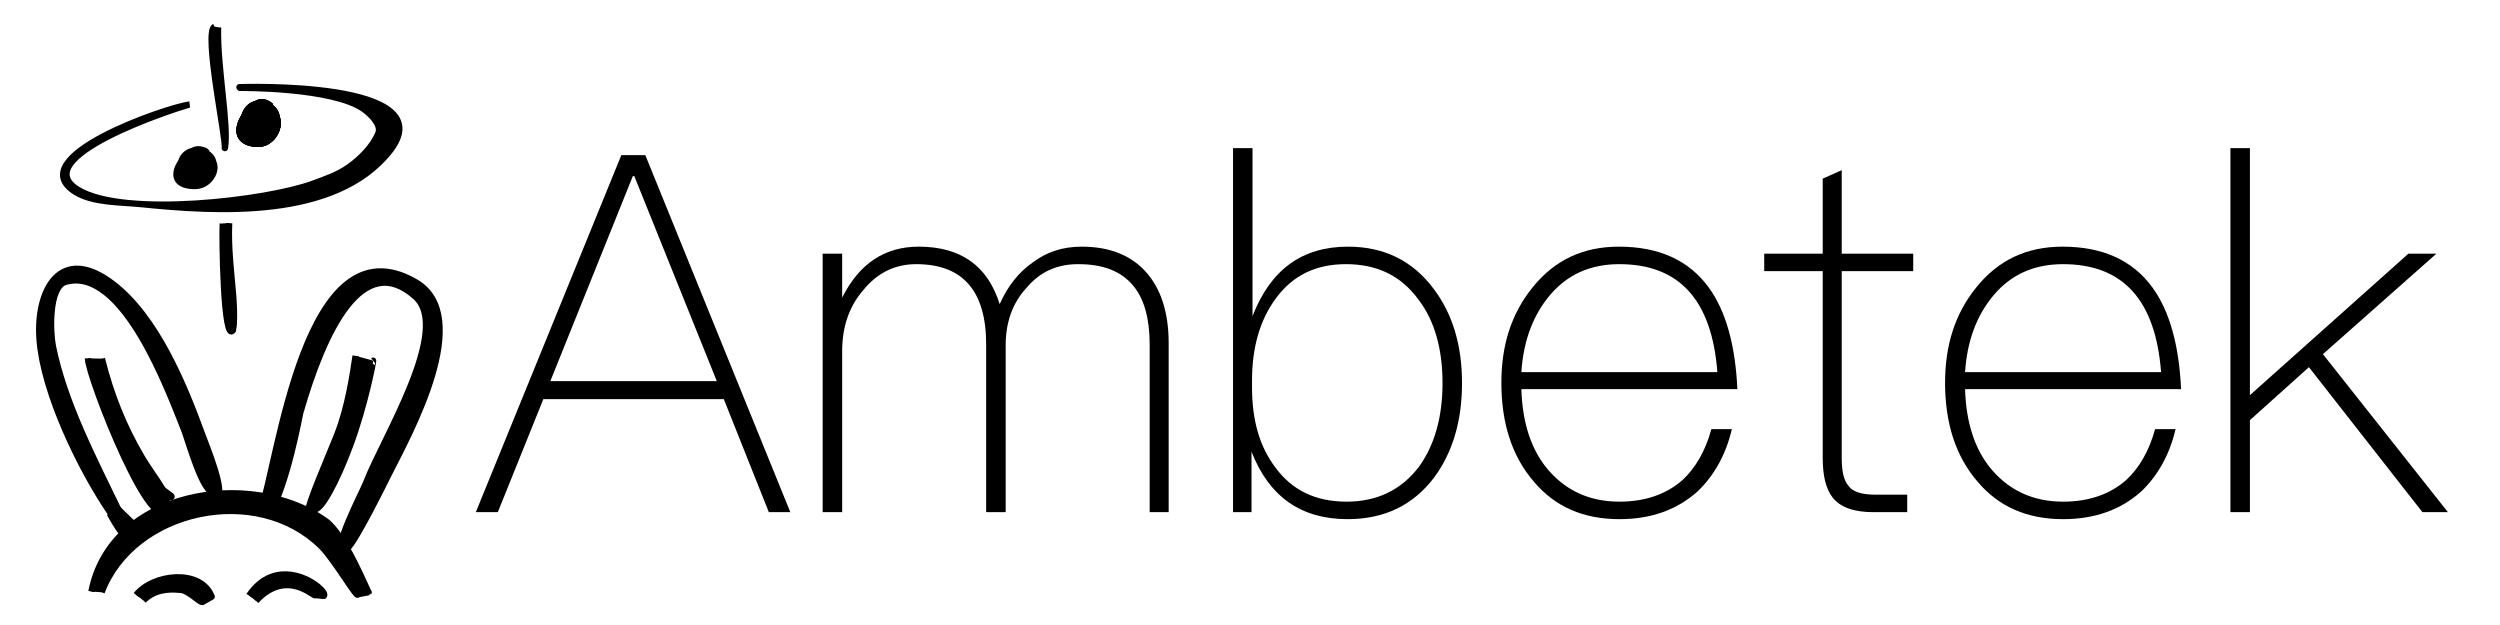
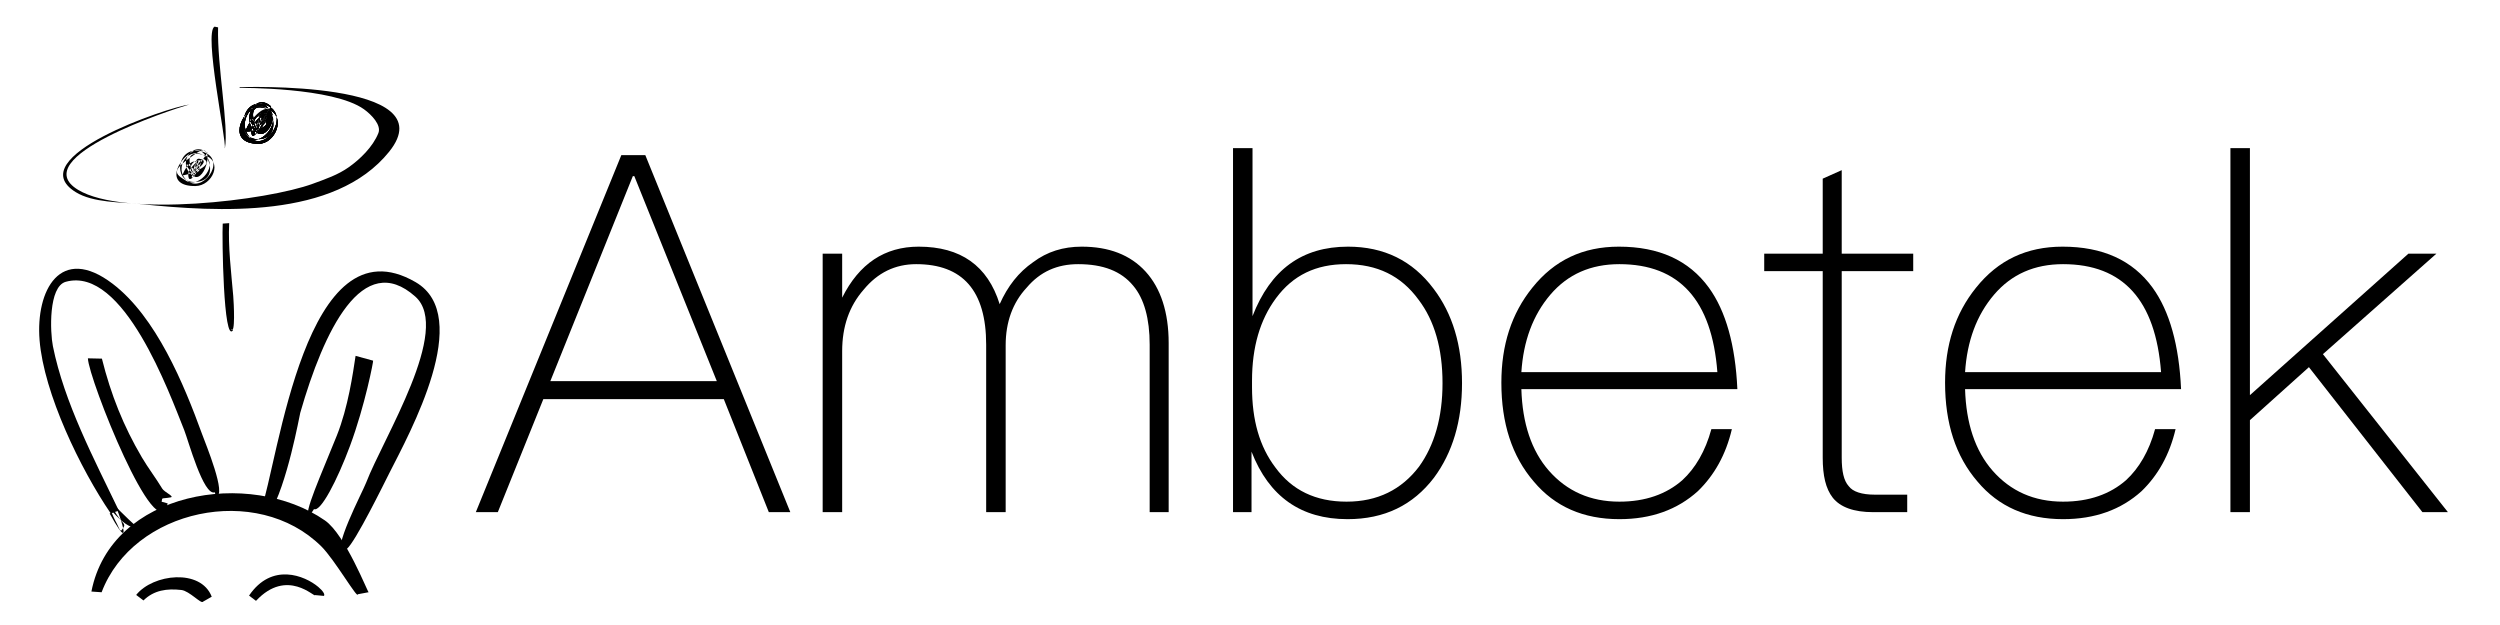
- <svg xmlns="http://www.w3.org/2000/svg" xmlns:ns1="http://vectornator.io" height="100%" style="fill-rule:evenodd;clip-rule:evenodd;stroke-linecap:round;stroke-linejoin:round;" xml:space="preserve" width="100%" version="1.1" viewBox="0 0 400 100">
-   <defs />
-   <g id="Layer 1" ns1:layerName="Layer 1">
+ <svg xmlns="http://www.w3.org/2000/svg" height="100%" style="fill-rule:evenodd;clip-rule:evenodd;stroke-linecap:round;stroke-linejoin:round;" viewBox="0 0 400 100">
+   <g id="Layer 1" fill="current" stroke="current">
    <g opacity="1">
-       <path d="M99.411+24.825L76.131+81.945L79.651+81.945L86.931+63.865L115.811+63.865L123.011+81.945L126.451+81.945L103.251+24.825L99.411+24.825ZM88.051+60.985L101.251+28.185L101.491+28.185L114.691+60.985L88.051+60.985Z" opacity="1" fill="#000000" />
-       <path d="M146.987+39.465C141.547+39.465+137.467+42.185+134.747+47.625L134.747+40.585L131.627+40.585L131.627+81.945L134.747+81.945L134.747+56.185C134.747+52.265+135.867+48.985+138.187+46.345C140.427+43.625+143.227+42.265+146.587+42.265C154.027+42.265+157.787+46.505+157.787+55.145L157.787+81.945L160.907+81.945L160.907+55.225C160.907+51.545+162.027+48.425+164.267+46.025C166.427+43.465+169.147+42.265+172.507+42.265C176.507+42.265+179.387+43.385+181.307+45.705C183.067+47.785+183.947+50.985+183.947+55.145L183.947+81.945L186.987+81.945L186.987+54.905C186.987+49.945+185.707+46.105+183.307+43.465C180.827+40.745+177.387+39.465+173.067+39.465C170.107+39.465+167.547+40.265+165.307+41.945C162.987+43.545+161.227+45.785+159.947+48.665C158.027+42.505+153.707+39.465+146.987+39.465Z" opacity="1" fill="#000000" />
-       <path d="M197.283+23.705L197.283+81.945L200.243+81.945L200.243+72.265C203.043+79.465+208.163+83.065+215.603+83.065C221.523+83.065+226.083+80.825+229.443+76.425C232.403+72.425+233.923+67.385+233.923+61.305C233.923+55.225+232.403+50.185+229.363+46.185C226.003+41.705+221.443+39.465+215.683+39.465C208.323+39.465+203.283+43.145+200.403+50.585L200.403+23.705L197.283+23.705ZM215.363+42.265C220.323+42.265+224.163+44.105+226.963+47.945C229.523+51.305+230.803+55.785+230.803+61.305C230.803+66.745+229.523+71.225+227.043+74.665C224.243+78.345+220.403+80.265+215.443+80.265C210.483+80.265+206.723+78.425+204.083+74.825C201.523+71.465+200.323+67.225+200.323+61.945L200.323+60.905C200.323+55.545+201.603+51.145+204.163+47.705C206.883+44.025+210.563+42.265+215.363+42.265Z" opacity="1" fill="#000000" />
-       <path d="M259.019+39.465C253.259+39.465+248.699+41.625+245.179+46.025C241.819+50.185+240.219+55.225+240.219+61.225C240.219+67.705+241.899+72.985+245.419+77.065C248.779+81.065+253.339+83.065+259.099+83.065C264.219+83.065+268.379+81.545+271.659+78.585C274.299+76.025+276.139+72.745+277.099+68.665L273.819+68.665C272.859+72.185+271.259+74.905+269.179+76.825C266.619+79.065+263.259+80.265+259.099+80.265C254.459+80.265+250.699+78.585+247.819+75.305C245.019+72.105+243.579+67.705+243.419+62.265L277.979+62.265C277.659+55.225+276.139+49.785+273.419+46.025C270.219+41.625+265.419+39.465+259.019+39.465ZM259.099+42.265C268.699+42.265+273.899+48.025+274.779+59.545L243.419+59.545C243.739+54.585+245.259+50.425+248.059+47.145C250.859+43.865+254.539+42.265+259.099+42.265Z" opacity="1" fill="#000000" />
-       <path d="M294.675+27.225L291.635+28.585L291.635+40.585L282.275+40.585L282.275+43.385L291.635+43.385L291.635+73.225C291.635+76.105+292.115+78.185+293.235+79.625C294.435+81.145+296.595+81.945+299.715+81.945L305.155+81.945L305.155+79.145L299.955+79.145C297.875+79.145+296.435+78.665+295.795+77.785C294.995+76.905+294.675+75.385+294.675+73.225L294.675+43.385L306.115+43.385L306.115+40.585L294.675+40.585L294.675+27.225Z" opacity="1" fill="#000000" />
-       <path d="M330.011+39.465C324.251+39.465+319.691+41.625+316.171+46.025C312.811+50.185+311.211+55.225+311.211+61.225C311.211+67.705+312.891+72.985+316.411+77.065C319.771+81.065+324.331+83.065+330.091+83.065C335.211+83.065+339.371+81.545+342.651+78.585C345.291+76.025+347.131+72.745+348.091+68.665L344.811+68.665C343.851+72.185+342.251+74.905+340.171+76.825C337.611+79.065+334.251+80.265+330.091+80.265C325.451+80.265+321.691+78.585+318.811+75.305C316.011+72.105+314.571+67.705+314.411+62.265L348.971+62.265C348.651+55.225+347.131+49.785+344.411+46.025C341.211+41.625+336.411+39.465+330.011+39.465ZM330.091+42.265C339.691+42.265+344.891+48.025+345.771+59.545L314.411+59.545C314.731+54.585+316.251+50.425+319.051+47.145C321.851+43.865+325.531+42.265+330.091+42.265Z" opacity="1" fill="#000000" />
-       <path d="M356.867+23.705L356.867+81.945L359.987+81.945L359.987+67.225L369.427+58.745L387.587+81.945L391.667+81.945L371.667+56.665L389.827+40.585L385.347+40.585L359.987+63.225L359.987+23.705L356.867+23.705Z" opacity="1" fill="#000000" />
+       <path d="M99.411+24.825L76.131+81.945L79.651+81.945L86.931+63.865L115.811+63.865L123.011+81.945L126.451+81.945L103.251+24.825L99.411+24.825ZM88.051+60.985L101.251+28.185L101.491+28.185L114.691+60.985L88.051+60.985Z" opacity="1" />
+       <path d="M146.987+39.465C141.547+39.465+137.467+42.185+134.747+47.625L134.747+40.585L131.627+40.585L131.627+81.945L134.747+81.945L134.747+56.185C134.747+52.265+135.867+48.985+138.187+46.345C140.427+43.625+143.227+42.265+146.587+42.265C154.027+42.265+157.787+46.505+157.787+55.145L157.787+81.945L160.907+81.945L160.907+55.225C160.907+51.545+162.027+48.425+164.267+46.025C166.427+43.465+169.147+42.265+172.507+42.265C176.507+42.265+179.387+43.385+181.307+45.705C183.067+47.785+183.947+50.985+183.947+55.145L183.947+81.945L186.987+81.945L186.987+54.905C186.987+49.945+185.707+46.105+183.307+43.465C180.827+40.745+177.387+39.465+173.067+39.465C170.107+39.465+167.547+40.265+165.307+41.945C162.987+43.545+161.227+45.785+159.947+48.665C158.027+42.505+153.707+39.465+146.987+39.465Z" opacity="1" />
+       <path d="M197.283+23.705L197.283+81.945L200.243+81.945L200.243+72.265C203.043+79.465+208.163+83.065+215.603+83.065C221.523+83.065+226.083+80.825+229.443+76.425C232.403+72.425+233.923+67.385+233.923+61.305C233.923+55.225+232.403+50.185+229.363+46.185C226.003+41.705+221.443+39.465+215.683+39.465C208.323+39.465+203.283+43.145+200.403+50.585L200.403+23.705L197.283+23.705ZM215.363+42.265C220.323+42.265+224.163+44.105+226.963+47.945C229.523+51.305+230.803+55.785+230.803+61.305C230.803+66.745+229.523+71.225+227.043+74.665C224.243+78.345+220.403+80.265+215.443+80.265C210.483+80.265+206.723+78.425+204.083+74.825C201.523+71.465+200.323+67.225+200.323+61.945L200.323+60.905C200.323+55.545+201.603+51.145+204.163+47.705C206.883+44.025+210.563+42.265+215.363+42.265Z" opacity="1" />
+       <path d="M259.019+39.465C253.259+39.465+248.699+41.625+245.179+46.025C241.819+50.185+240.219+55.225+240.219+61.225C240.219+67.705+241.899+72.985+245.419+77.065C248.779+81.065+253.339+83.065+259.099+83.065C264.219+83.065+268.379+81.545+271.659+78.585C274.299+76.025+276.139+72.745+277.099+68.665L273.819+68.665C272.859+72.185+271.259+74.905+269.179+76.825C266.619+79.065+263.259+80.265+259.099+80.265C254.459+80.265+250.699+78.585+247.819+75.305C245.019+72.105+243.579+67.705+243.419+62.265L277.979+62.265C277.659+55.225+276.139+49.785+273.419+46.025C270.219+41.625+265.419+39.465+259.019+39.465ZM259.099+42.265C268.699+42.265+273.899+48.025+274.779+59.545L243.419+59.545C243.739+54.585+245.259+50.425+248.059+47.145C250.859+43.865+254.539+42.265+259.099+42.265Z" opacity="1" />
+       <path d="M294.675+27.225L291.635+28.585L291.635+40.585L282.275+40.585L282.275+43.385L291.635+43.385L291.635+73.225C291.635+76.105+292.115+78.185+293.235+79.625C294.435+81.145+296.595+81.945+299.715+81.945L305.155+81.945L305.155+79.145L299.955+79.145C297.875+79.145+296.435+78.665+295.795+77.785C294.995+76.905+294.675+75.385+294.675+73.225L294.675+43.385L306.115+43.385L306.115+40.585L294.675+40.585L294.675+27.225Z" opacity="1" />
+       <path d="M330.011+39.465C324.251+39.465+319.691+41.625+316.171+46.025C312.811+50.185+311.211+55.225+311.211+61.225C311.211+67.705+312.891+72.985+316.411+77.065C319.771+81.065+324.331+83.065+330.091+83.065C335.211+83.065+339.371+81.545+342.651+78.585C345.291+76.025+347.131+72.745+348.091+68.665L344.811+68.665C343.851+72.185+342.251+74.905+340.171+76.825C337.611+79.065+334.251+80.265+330.091+80.265C325.451+80.265+321.691+78.585+318.811+75.305C316.011+72.105+314.571+67.705+314.411+62.265L348.971+62.265C348.651+55.225+347.131+49.785+344.411+46.025C341.211+41.625+336.411+39.465+330.011+39.465ZM330.091+42.265C339.691+42.265+344.891+48.025+345.771+59.545L314.411+59.545C314.731+54.585+316.251+50.425+319.051+47.145C321.851+43.865+325.531+42.265+330.091+42.265Z" opacity="1" />
+       <path d="M356.867+23.705L356.867+81.945L359.987+81.945L359.987+67.225L369.427+58.745L387.587+81.945L391.667+81.945L371.667+56.665L389.827+40.585L385.347+40.585L359.987+63.225L359.987+23.705L356.867+23.705Z" opacity="1" />
    </g>
-     <path stroke="#000000" stroke-width="1" d="M14.625+94.647C17.775+78.563+39.934+74.89+51.998+83.278C55.265+85.549+58.878+94.907+58.986+94.755L57.252+95.079C57.278+96.01+53.546+89.539+51.425+87.435C41.092+77.18+21.276+81.496+16.258+94.761" fill="#000000" stroke-linecap="butt" opacity="1" stroke-linejoin="round" />
-     <path stroke="#000000" stroke-width="1" d="M17.709+82.13C12.887+75.067+7.015+62.941+6.331+54.422C5.691+46.452+9.667+39.044+18.017+45.398C24.974+50.692+29.42+61.45+32.318+69.418C32.861+70.909+36.383+79.424+34.547+79.398L34.367+78.768C32.563+79.438+30.105+70.388+29.477+68.825C27.115+62.95+19.774+42.532+10.528+45.085C7.731+45.858+8.016+53.164+8.463+55.385C10.284+64.439+15.067+73.468+19.014+81.697" fill="#000000" stroke-linecap="butt" opacity="1" stroke-linejoin="round" />
-     <path stroke="#000000" stroke-width="1" d="M41.686+81.894C44.599+73.602+48.827+34.884+66.493+45.141C75.886+50.594+65.539+69.274+62.281+75.717C61.408+77.444+56.859+86.715+55.497+87.821C54.134+88.926+54.852+88.733+54.852+88.733C52.965+88.212+57.986+78.777+58.578+77.234C61.33+70.054+72.322+52.712+66.462+47.466C58.015+39.906+51.819+52.894+48.042+66.046C47.924+66.454+45.964+77.543+43.092+82.279" fill="#000000" stroke-linecap="butt" opacity="1" stroke-linejoin="round" />
-     <path stroke="#000000" stroke-width="1" d="M16.305+57.382C17.749+63.163+19.762+68.188+22.705+73.189C23.696+74.873+24.933+76.478+25.965+78.189C26.298+78.742+27.954+79.454+27.319+79.575C25.818+79.861+25.989+79.476+25.862+80.279L26.828+80.543C25.146+88.29+14.132+60.503+14.064+57.332" fill="#000000" stroke-linecap="butt" opacity="1" stroke-linejoin="round" />
-     <path stroke="#000000" stroke-width="1" d="M59.699+57.705C59.788+57.635+58.42+64.837+55.992+71.366C53.95+76.855+51.301+81.953+50.236+81.458L49.471+82.605C48.389+82.496+51.421+75.87+53.882+69.718C55.721+65.121+56.466+59.725+56.893+56.936" fill="#000000" stroke-linecap="butt" opacity="1" stroke-linejoin="round" />
-     <path stroke="#000000" stroke-width="1" d="M18.359+81.834L18.42+81.932L18.634+82.279C19.803+84.076+20.296+83.694+19.467+84.82C19.212+85.167+18.911+84.159+18.699+83.785C17.981+82.519+17.528+80.986+16.764+79.717C16.49+79.263+15.607+77.943+15.886+78.393C16.032+78.63+21.233+83.85+21.658+84.055L21.597+84.279C20.368+84.986+15.074+79.427+16.555+77.876C17.473+76.915+22.67+91.436+17.543+82.156" fill="#000000" stroke-linecap="butt" opacity="1" stroke-linejoin="round" />
-     <path stroke="#000000" stroke-width="1" d="M21.788+95.19C24.486+91.817+32.129+90.932+33.877+95.474L32.478+96.271C32.232+96.712+30.3+94.544+29.02+94.398C26.699+94.135+24.625+94.427+22.954+96.072" fill="#000000" stroke-linecap="butt" opacity="1" stroke-linejoin="round" />
-     <path stroke="#000000" stroke-width="1" d="M39.848+95.295C43.486+89.938+48.772+92.099+50.923+93.908C51.681+94.545+52.049+95.138+51.82+95.345L50.409+95.213C50.416+95.72+45.957+90.78+40.96+96.136" fill="#000000" stroke-linecap="butt" opacity="1" stroke-linejoin="round" />
-     <path stroke="#000000" stroke-width="1" d="M41.282+20.375C39.386+21.31+44.567+18.597+42.031+18.081C40.974+17.866+41.495+21.891+41.628+19.357C41.639+19.139+41.528+18.516+41.464+18.724C41.451+18.762+40.36+22.108+40.948+21.351C41.561+20.563+42.215+17.591+41.711+18.454C41.21+19.31+40.021+19.945+40.244+21.382C40.494+22.999+42.971+18.38+42.136+18.369C39.988+18.339+40.336+21.641+41.9+20.342C42.029+20.235+43.38+18.551+43.36+18.386C43.041+15.864+40.007+18.928+39.302+20.936C39.15+21.368+44.166+20.399+42.163+19.084C41.706+18.784+39.666+22.472+41.254+20.127C41.3+20.058+38.852+17.592+40.635+20.391C42.897+23.943+37.677+15.489+42.899+17.48C45.895+18.622+44.069+23.076+41.295+23.016C36.413+22.912+38.379+18.196+41.21+16.63C43.248+15.503+45.758+22.453+41.066+22.266C37.693+22.131+38.524+15.707+42.214+16.703C46.709+17.915+42.848+24.017+40.366+22.271C37.706+20.399+39.889+15.824+42.643+17.387C45.47+18.992+41.926+23.537+39.91+22.058C37.926+20.602+39.213+16.875+41.691+17C45.443+17.191+42.926+22.533+41.111+21.246C38.313+19.263+40.812+14.637+43.373+17.04" fill="#000000" stroke-linecap="butt" opacity="1" stroke-linejoin="round" />
-     <path stroke="#000000" stroke-width="1" d="M41.282+20.375C39.386+21.31+44.567+18.597+42.031+18.081C40.974+17.866+41.495+21.891+41.628+19.357C41.639+19.139+41.528+18.516+41.464+18.724C41.451+18.762+40.36+22.108+40.948+21.351C41.561+20.563+42.215+17.591+41.711+18.454C41.21+19.31+40.021+19.945+40.244+21.382C40.494+22.999+42.971+18.38+42.136+18.369C39.988+18.339+40.336+21.641+41.9+20.342C42.029+20.235+42.048+20.023+42.028+19.858C41.709+17.336+40.007+18.928+39.302+20.936C39.15+21.368+44.166+20.399+42.163+19.084C41.706+18.784+39.666+22.472+41.254+20.127C41.3+20.058+38.852+17.592+40.635+20.391C42.897+23.943+37.677+15.489+42.899+17.48C45.895+18.622+44.069+23.076+41.295+23.016C36.413+22.912+38.379+18.196+41.21+16.63C43.248+15.503+45.758+22.453+41.066+22.266C37.693+22.131+38.524+15.707+42.214+16.703C46.709+17.915+42.848+24.017+40.366+22.271C37.706+20.399+39.889+15.824+42.643+17.387C45.47+18.992+41.926+23.537+39.91+22.058C37.926+20.602+39.213+16.875+41.691+17C45.443+17.191+42.926+22.533+41.111+21.246C38.313+19.263+40.812+14.637+43.373+17.04" fill="#000000" stroke-linecap="butt" opacity="1" stroke-linejoin="round" />
-     <path stroke="#000000" stroke-width="1" d="M41.282+20.375C39.386+21.31+44.567+18.597+42.031+18.081C40.974+17.866+41.495+21.891+41.628+19.357C41.639+19.139+41.528+18.516+41.464+18.724C41.451+18.762+40.36+22.108+40.948+21.351C41.561+20.563+42.215+17.591+41.711+18.454C41.21+19.31+40.021+19.945+40.244+21.382C40.494+22.999+42.971+18.38+42.136+18.369C39.988+18.339+40.336+21.641+41.9+20.342C42.029+20.235+42.048+20.023+42.028+19.858C41.709+17.336+40.007+18.928+39.302+20.936C39.15+21.368+44.166+20.399+42.163+19.084C41.706+18.784+39.666+22.472+41.254+20.127C41.3+20.058+38.852+17.592+40.635+20.391C42.897+23.943+37.677+15.489+42.899+17.48C45.895+18.622+44.069+23.076+41.295+23.016C36.413+22.912+38.379+18.196+41.21+16.63C43.248+15.503+45.758+22.453+41.066+22.266C37.693+22.131+38.524+15.707+42.214+16.703C46.709+17.915+42.848+24.017+40.366+22.271C37.706+20.399+39.889+15.824+42.643+17.387C45.47+18.992+41.926+23.537+39.91+22.058C37.926+20.602+39.213+16.875+41.691+17C45.443+17.191+42.926+22.533+41.111+21.246C38.313+19.263+40.812+14.637+43.373+17.04" fill="#000000" stroke-linecap="butt" opacity="1" stroke-linejoin="round" />
-     <path stroke="#000000" stroke-width="1" d="M41.282+20.375C39.386+21.31+44.567+18.597+42.031+18.081C40.974+17.866+41.495+21.891+41.628+19.357C41.639+19.139+41.528+18.516+41.464+18.724C41.451+18.762+40.36+22.108+40.948+21.351C41.561+20.563+42.215+17.591+41.711+18.454C41.21+19.31+40.021+19.945+40.244+21.382C40.494+22.999+42.971+18.38+42.136+18.369C39.988+18.339+40.336+21.641+41.9+20.342C42.029+20.235+42.048+20.023+42.028+19.858C41.709+17.336+40.007+18.928+39.302+20.936C39.15+21.368+44.166+20.399+42.163+19.084C41.706+18.784+39.666+22.472+41.254+20.127C41.3+20.058+38.852+17.592+40.635+20.391C42.897+23.943+37.677+15.489+42.899+17.48C45.895+18.622+44.069+23.076+41.295+23.016C36.413+22.912+38.379+18.196+41.21+16.63C43.248+15.503+45.758+22.453+41.066+22.266C37.693+22.131+38.524+15.707+42.214+16.703C46.709+17.915+42.848+24.017+40.366+22.271C37.706+20.399+39.889+15.824+42.643+17.387C45.47+18.992+41.926+23.537+39.91+22.058C37.926+20.602+39.213+16.875+41.691+17C45.443+17.191+42.926+22.533+41.111+21.246C38.313+19.263+40.812+14.637+43.373+17.04" fill="#000000" stroke-linecap="butt" opacity="1" stroke-linejoin="round" />
-     <path stroke="#000000" stroke-width="1" d="M31.175+27.439C29.302+28.315+34.416+25.781+31.869+25.395C30.807+25.234+31.424+28.769+31.496+26.531C31.502+26.339+31.376+25.792+31.316+25.977C31.305+26.012+30.295+28.992+30.864+28.309C31.458+27.596+32.04+24.958+31.557+25.733C31.077+26.501+29.904+27.094+30.161+28.355C30.45+29.774+32.815+25.633+31.98+25.646C29.832+25.679+30.259+28.581+31.792+27.392C31.918+27.295+31.932+27.107+31.907+26.962C31.529+24.747+29.865+26.197+29.209+27.988C29.068+28.373+34.631+26.553+32.597+25.448C32.133+25.196+29.61+29.332+31.14+27.221C31.186+27.158+28.678+25.051+30.528+27.471C32.875+30.541+27.453+23.228+32.721+24.841C35.744+25.767+34.025+29.744+31.251+29.768C26.369+29.809+28.22+25.596+31.012+24.138C33.023+23.088+35.699+29.149+31.004+29.112C27.629+29.085+28.305+23.397+32.017+24.174C36.54+25.121+32.828+30.608+30.305+29.135C27.601+27.557+29.673+23.463+32.463+24.767C35.328+26.105+31.894+30.209+29.843+28.96C27.826+27.731+27.256+27.327+31.502+24.451C34.612+22.345+32.87+29.297+31.024+28.212C28.18+26.539+30.567+22.391+33.185+24.44" fill="#000000" stroke-linecap="butt" opacity="1" stroke-linejoin="round" />
-     <path stroke="#000000" stroke-width="1" d="M36.67+35.704C36.479+39.511+36.996+43.558+37.318+47.355C37.406+48.395+37.696+53.783+36.945+52.662L37.289+52.828C35.744+55.127+35.508+37.881+35.635+35.776" fill="#000000" stroke-linecap="butt" opacity="1" stroke-linejoin="round" />
-     <path stroke="#000000" stroke-width="1" d="M34.894+4.379C34.731+10.638+36.616+20.085+35.992+23.697L35.961+23.691C36.255+22.541+32.567+5.152+34.328+4.261" fill="#000000" stroke-linecap="butt" opacity="1" stroke-linejoin="round" />
-     <path stroke="#000000" stroke-width="1" d="M30.142+16.768C27.551+17.497+3.949+25.216+12.498+30.376C19.896+34.842+42.739+32.092+50.055+29.399C52.13+28.635+54.064+27.981+55.804+26.752C57.581+25.498+59.66+23.506+60.541+21.293C61.05+20.017+59.446+18.35+58.233+17.48C53.286+13.933+38.382+14.062+38.382+14.062L38.307+13.947C38.307+13.947+71.536+12.747+62.263+24.276C53.56+35.096+34.844+33.91+22.517+32.656C19.383+32.337+14.899+32.462+12.114+30.74C3.143+25.192+26.781+17.159+30.35+16.714" fill="#000000" stroke-linecap="butt" opacity="1" stroke-linejoin="round" />
+     <path stroke-width="1" d="M14.625+94.647C17.775+78.563+39.934+74.89+51.998+83.278C55.265+85.549+58.878+94.907+58.986+94.755L57.252+95.079C57.278+96.01+53.546+89.539+51.425+87.435C41.092+77.18+21.276+81.496+16.258+94.761" stroke-linecap="butt" opacity="1" stroke-linejoin="round" />
+     <path stroke-width="1" d="M17.709+82.13C12.887+75.067+7.015+62.941+6.331+54.422C5.691+46.452+9.667+39.044+18.017+45.398C24.974+50.692+29.42+61.45+32.318+69.418C32.861+70.909+36.383+79.424+34.547+79.398L34.367+78.768C32.563+79.438+30.105+70.388+29.477+68.825C27.115+62.95+19.774+42.532+10.528+45.085C7.731+45.858+8.016+53.164+8.463+55.385C10.284+64.439+15.067+73.468+19.014+81.697" stroke-linecap="butt" opacity="1" stroke-linejoin="round" />
+     <path stroke-width="1" d="M41.686+81.894C44.599+73.602+48.827+34.884+66.493+45.141C75.886+50.594+65.539+69.274+62.281+75.717C61.408+77.444+56.859+86.715+55.497+87.821C54.134+88.926+54.852+88.733+54.852+88.733C52.965+88.212+57.986+78.777+58.578+77.234C61.33+70.054+72.322+52.712+66.462+47.466C58.015+39.906+51.819+52.894+48.042+66.046C47.924+66.454+45.964+77.543+43.092+82.279" stroke-linecap="butt" opacity="1" stroke-linejoin="round" />
+     <path stroke-width="1" d="M16.305+57.382C17.749+63.163+19.762+68.188+22.705+73.189C23.696+74.873+24.933+76.478+25.965+78.189C26.298+78.742+27.954+79.454+27.319+79.575C25.818+79.861+25.989+79.476+25.862+80.279L26.828+80.543C25.146+88.29+14.132+60.503+14.064+57.332" stroke-linecap="butt" opacity="1" stroke-linejoin="round" />
+     <path stroke-width="1" d="M59.699+57.705C59.788+57.635+58.42+64.837+55.992+71.366C53.95+76.855+51.301+81.953+50.236+81.458L49.471+82.605C48.389+82.496+51.421+75.87+53.882+69.718C55.721+65.121+56.466+59.725+56.893+56.936" stroke-linecap="butt" opacity="1" stroke-linejoin="round" />
+     <path stroke-width="1" d="M18.359+81.834L18.42+81.932L18.634+82.279C19.803+84.076+20.296+83.694+19.467+84.82C19.212+85.167+18.911+84.159+18.699+83.785C17.981+82.519+17.528+80.986+16.764+79.717C16.49+79.263+15.607+77.943+15.886+78.393C16.032+78.63+21.233+83.85+21.658+84.055L21.597+84.279C20.368+84.986+15.074+79.427+16.555+77.876C17.473+76.915+22.67+91.436+17.543+82.156" stroke-linecap="butt" opacity="1" stroke-linejoin="round" />
+     <path stroke-width="1" d="M21.788+95.19C24.486+91.817+32.129+90.932+33.877+95.474L32.478+96.271C32.232+96.712+30.3+94.544+29.02+94.398C26.699+94.135+24.625+94.427+22.954+96.072" stroke-linecap="butt" opacity="1" stroke-linejoin="round" />
+     <path stroke-width="1" d="M39.848+95.295C43.486+89.938+48.772+92.099+50.923+93.908C51.681+94.545+52.049+95.138+51.82+95.345L50.409+95.213C50.416+95.72+45.957+90.78+40.96+96.136" stroke-linecap="butt" opacity="1" stroke-linejoin="round" />
+     <path stroke-width="1" d="M41.282+20.375C39.386+21.31+44.567+18.597+42.031+18.081C40.974+17.866+41.495+21.891+41.628+19.357C41.639+19.139+41.528+18.516+41.464+18.724C41.451+18.762+40.36+22.108+40.948+21.351C41.561+20.563+42.215+17.591+41.711+18.454C41.21+19.31+40.021+19.945+40.244+21.382C40.494+22.999+42.971+18.38+42.136+18.369C39.988+18.339+40.336+21.641+41.9+20.342C42.029+20.235+43.38+18.551+43.36+18.386C43.041+15.864+40.007+18.928+39.302+20.936C39.15+21.368+44.166+20.399+42.163+19.084C41.706+18.784+39.666+22.472+41.254+20.127C41.3+20.058+38.852+17.592+40.635+20.391C42.897+23.943+37.677+15.489+42.899+17.48C45.895+18.622+44.069+23.076+41.295+23.016C36.413+22.912+38.379+18.196+41.21+16.63C43.248+15.503+45.758+22.453+41.066+22.266C37.693+22.131+38.524+15.707+42.214+16.703C46.709+17.915+42.848+24.017+40.366+22.271C37.706+20.399+39.889+15.824+42.643+17.387C45.47+18.992+41.926+23.537+39.91+22.058C37.926+20.602+39.213+16.875+41.691+17C45.443+17.191+42.926+22.533+41.111+21.246C38.313+19.263+40.812+14.637+43.373+17.04" stroke-linecap="butt" opacity="1" stroke-linejoin="round" />
+     <path stroke-width="1" d="M41.282+20.375C39.386+21.31+44.567+18.597+42.031+18.081C40.974+17.866+41.495+21.891+41.628+19.357C41.639+19.139+41.528+18.516+41.464+18.724C41.451+18.762+40.36+22.108+40.948+21.351C41.561+20.563+42.215+17.591+41.711+18.454C41.21+19.31+40.021+19.945+40.244+21.382C40.494+22.999+42.971+18.38+42.136+18.369C39.988+18.339+40.336+21.641+41.9+20.342C42.029+20.235+42.048+20.023+42.028+19.858C41.709+17.336+40.007+18.928+39.302+20.936C39.15+21.368+44.166+20.399+42.163+19.084C41.706+18.784+39.666+22.472+41.254+20.127C41.3+20.058+38.852+17.592+40.635+20.391C42.897+23.943+37.677+15.489+42.899+17.48C45.895+18.622+44.069+23.076+41.295+23.016C36.413+22.912+38.379+18.196+41.21+16.63C43.248+15.503+45.758+22.453+41.066+22.266C37.693+22.131+38.524+15.707+42.214+16.703C46.709+17.915+42.848+24.017+40.366+22.271C37.706+20.399+39.889+15.824+42.643+17.387C45.47+18.992+41.926+23.537+39.91+22.058C37.926+20.602+39.213+16.875+41.691+17C45.443+17.191+42.926+22.533+41.111+21.246C38.313+19.263+40.812+14.637+43.373+17.04" stroke-linecap="butt" opacity="1" stroke-linejoin="round" />
+     <path stroke-width="1" d="M41.282+20.375C39.386+21.31+44.567+18.597+42.031+18.081C40.974+17.866+41.495+21.891+41.628+19.357C41.639+19.139+41.528+18.516+41.464+18.724C41.451+18.762+40.36+22.108+40.948+21.351C41.561+20.563+42.215+17.591+41.711+18.454C41.21+19.31+40.021+19.945+40.244+21.382C40.494+22.999+42.971+18.38+42.136+18.369C39.988+18.339+40.336+21.641+41.9+20.342C42.029+20.235+42.048+20.023+42.028+19.858C41.709+17.336+40.007+18.928+39.302+20.936C39.15+21.368+44.166+20.399+42.163+19.084C41.706+18.784+39.666+22.472+41.254+20.127C41.3+20.058+38.852+17.592+40.635+20.391C42.897+23.943+37.677+15.489+42.899+17.48C45.895+18.622+44.069+23.076+41.295+23.016C36.413+22.912+38.379+18.196+41.21+16.63C43.248+15.503+45.758+22.453+41.066+22.266C37.693+22.131+38.524+15.707+42.214+16.703C46.709+17.915+42.848+24.017+40.366+22.271C37.706+20.399+39.889+15.824+42.643+17.387C45.47+18.992+41.926+23.537+39.91+22.058C37.926+20.602+39.213+16.875+41.691+17C45.443+17.191+42.926+22.533+41.111+21.246C38.313+19.263+40.812+14.637+43.373+17.04" stroke-linecap="butt" opacity="1" stroke-linejoin="round" />
+     <path stroke-width="1" d="M41.282+20.375C39.386+21.31+44.567+18.597+42.031+18.081C40.974+17.866+41.495+21.891+41.628+19.357C41.639+19.139+41.528+18.516+41.464+18.724C41.451+18.762+40.36+22.108+40.948+21.351C41.561+20.563+42.215+17.591+41.711+18.454C41.21+19.31+40.021+19.945+40.244+21.382C40.494+22.999+42.971+18.38+42.136+18.369C39.988+18.339+40.336+21.641+41.9+20.342C42.029+20.235+42.048+20.023+42.028+19.858C41.709+17.336+40.007+18.928+39.302+20.936C39.15+21.368+44.166+20.399+42.163+19.084C41.706+18.784+39.666+22.472+41.254+20.127C41.3+20.058+38.852+17.592+40.635+20.391C42.897+23.943+37.677+15.489+42.899+17.48C45.895+18.622+44.069+23.076+41.295+23.016C36.413+22.912+38.379+18.196+41.21+16.63C43.248+15.503+45.758+22.453+41.066+22.266C37.693+22.131+38.524+15.707+42.214+16.703C46.709+17.915+42.848+24.017+40.366+22.271C37.706+20.399+39.889+15.824+42.643+17.387C45.47+18.992+41.926+23.537+39.91+22.058C37.926+20.602+39.213+16.875+41.691+17C45.443+17.191+42.926+22.533+41.111+21.246C38.313+19.263+40.812+14.637+43.373+17.04" stroke-linecap="butt" opacity="1" stroke-linejoin="round" />
+     <path stroke-width="1" d="M31.175+27.439C29.302+28.315+34.416+25.781+31.869+25.395C30.807+25.234+31.424+28.769+31.496+26.531C31.502+26.339+31.376+25.792+31.316+25.977C31.305+26.012+30.295+28.992+30.864+28.309C31.458+27.596+32.04+24.958+31.557+25.733C31.077+26.501+29.904+27.094+30.161+28.355C30.45+29.774+32.815+25.633+31.98+25.646C29.832+25.679+30.259+28.581+31.792+27.392C31.918+27.295+31.932+27.107+31.907+26.962C31.529+24.747+29.865+26.197+29.209+27.988C29.068+28.373+34.631+26.553+32.597+25.448C32.133+25.196+29.61+29.332+31.14+27.221C31.186+27.158+28.678+25.051+30.528+27.471C32.875+30.541+27.453+23.228+32.721+24.841C35.744+25.767+34.025+29.744+31.251+29.768C26.369+29.809+28.22+25.596+31.012+24.138C33.023+23.088+35.699+29.149+31.004+29.112C27.629+29.085+28.305+23.397+32.017+24.174C36.54+25.121+32.828+30.608+30.305+29.135C27.601+27.557+29.673+23.463+32.463+24.767C35.328+26.105+31.894+30.209+29.843+28.96C27.826+27.731+27.256+27.327+31.502+24.451C34.612+22.345+32.87+29.297+31.024+28.212C28.18+26.539+30.567+22.391+33.185+24.44" stroke-linecap="butt" opacity="1" stroke-linejoin="round" />
+     <path stroke-width="1" d="M36.67+35.704C36.479+39.511+36.996+43.558+37.318+47.355C37.406+48.395+37.696+53.783+36.945+52.662L37.289+52.828C35.744+55.127+35.508+37.881+35.635+35.776" stroke-linecap="butt" opacity="1" stroke-linejoin="round" />
+     <path stroke-width="1" d="M34.894+4.379C34.731+10.638+36.616+20.085+35.992+23.697L35.961+23.691C36.255+22.541+32.567+5.152+34.328+4.261" stroke-linecap="butt" opacity="1" stroke-linejoin="round" />
+     <path stroke-width="1" d="M30.142+16.768C27.551+17.497+3.949+25.216+12.498+30.376C19.896+34.842+42.739+32.092+50.055+29.399C52.13+28.635+54.064+27.981+55.804+26.752C57.581+25.498+59.66+23.506+60.541+21.293C61.05+20.017+59.446+18.35+58.233+17.48C53.286+13.933+38.382+14.062+38.382+14.062L38.307+13.947C38.307+13.947+71.536+12.747+62.263+24.276C53.56+35.096+34.844+33.91+22.517+32.656C19.383+32.337+14.899+32.462+12.114+30.74C3.143+25.192+26.781+17.159+30.35+16.714" stroke-linecap="butt" opacity="1" stroke-linejoin="round" />
  </g>
</svg>
